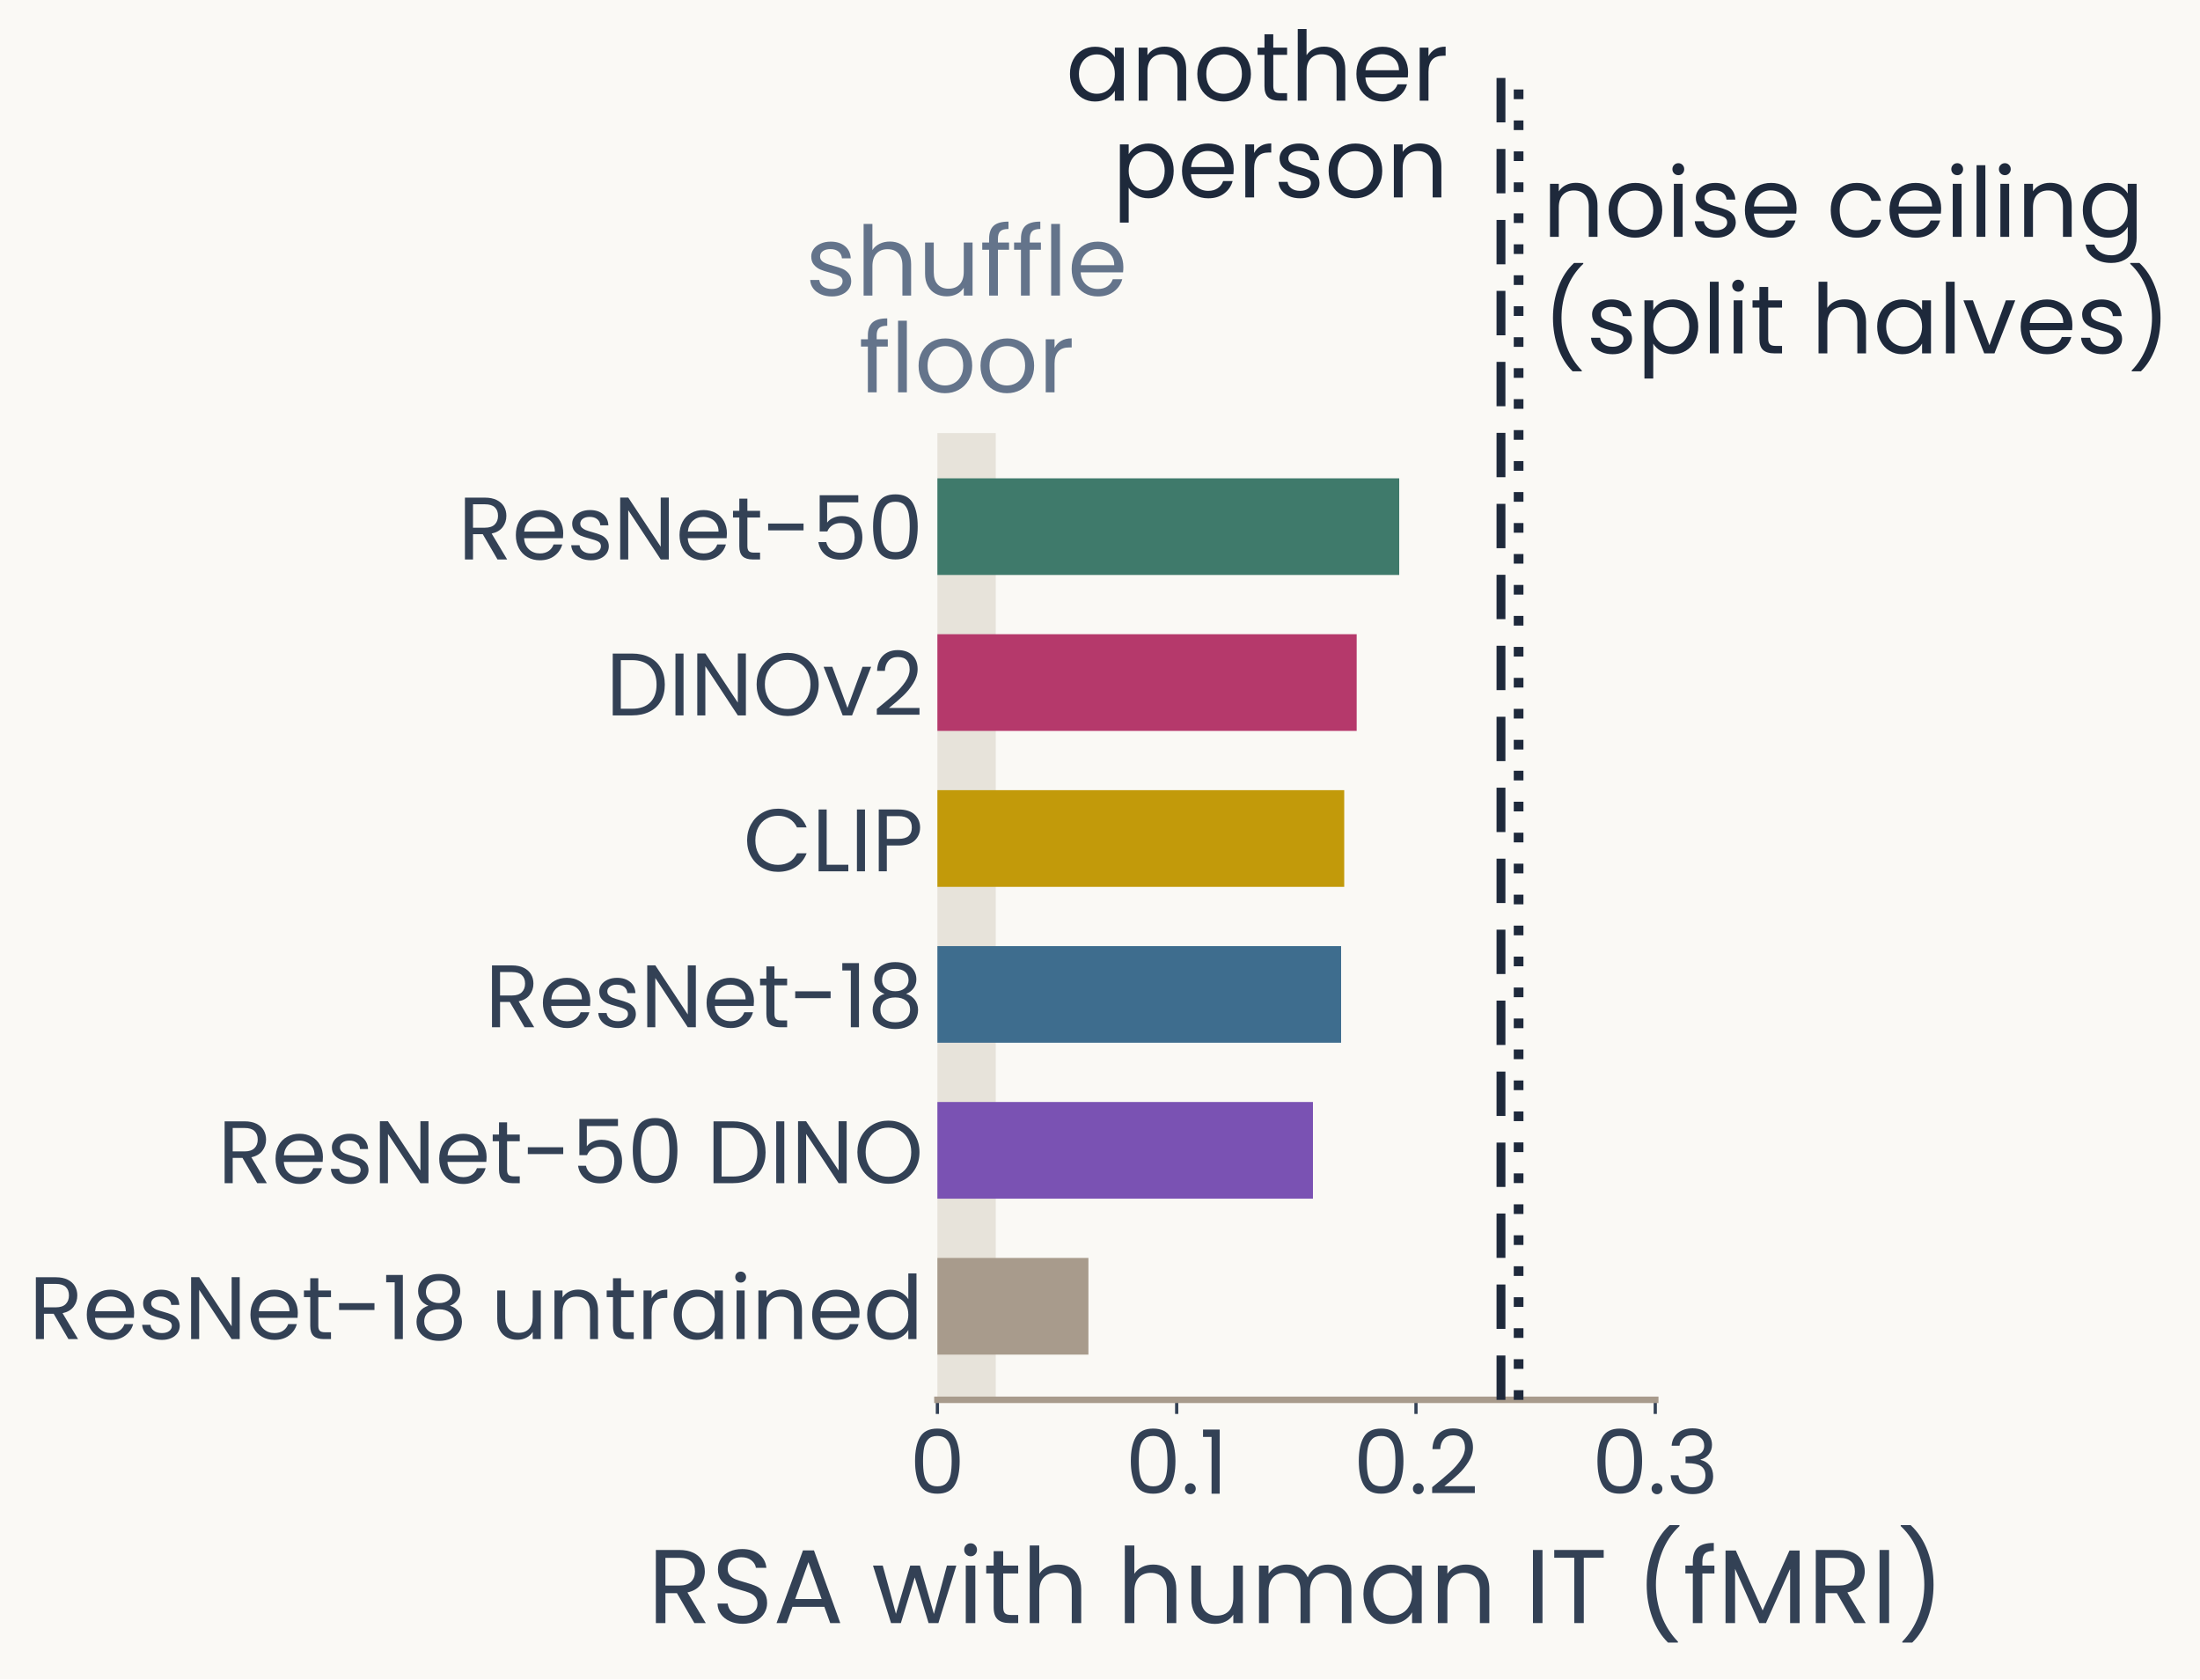
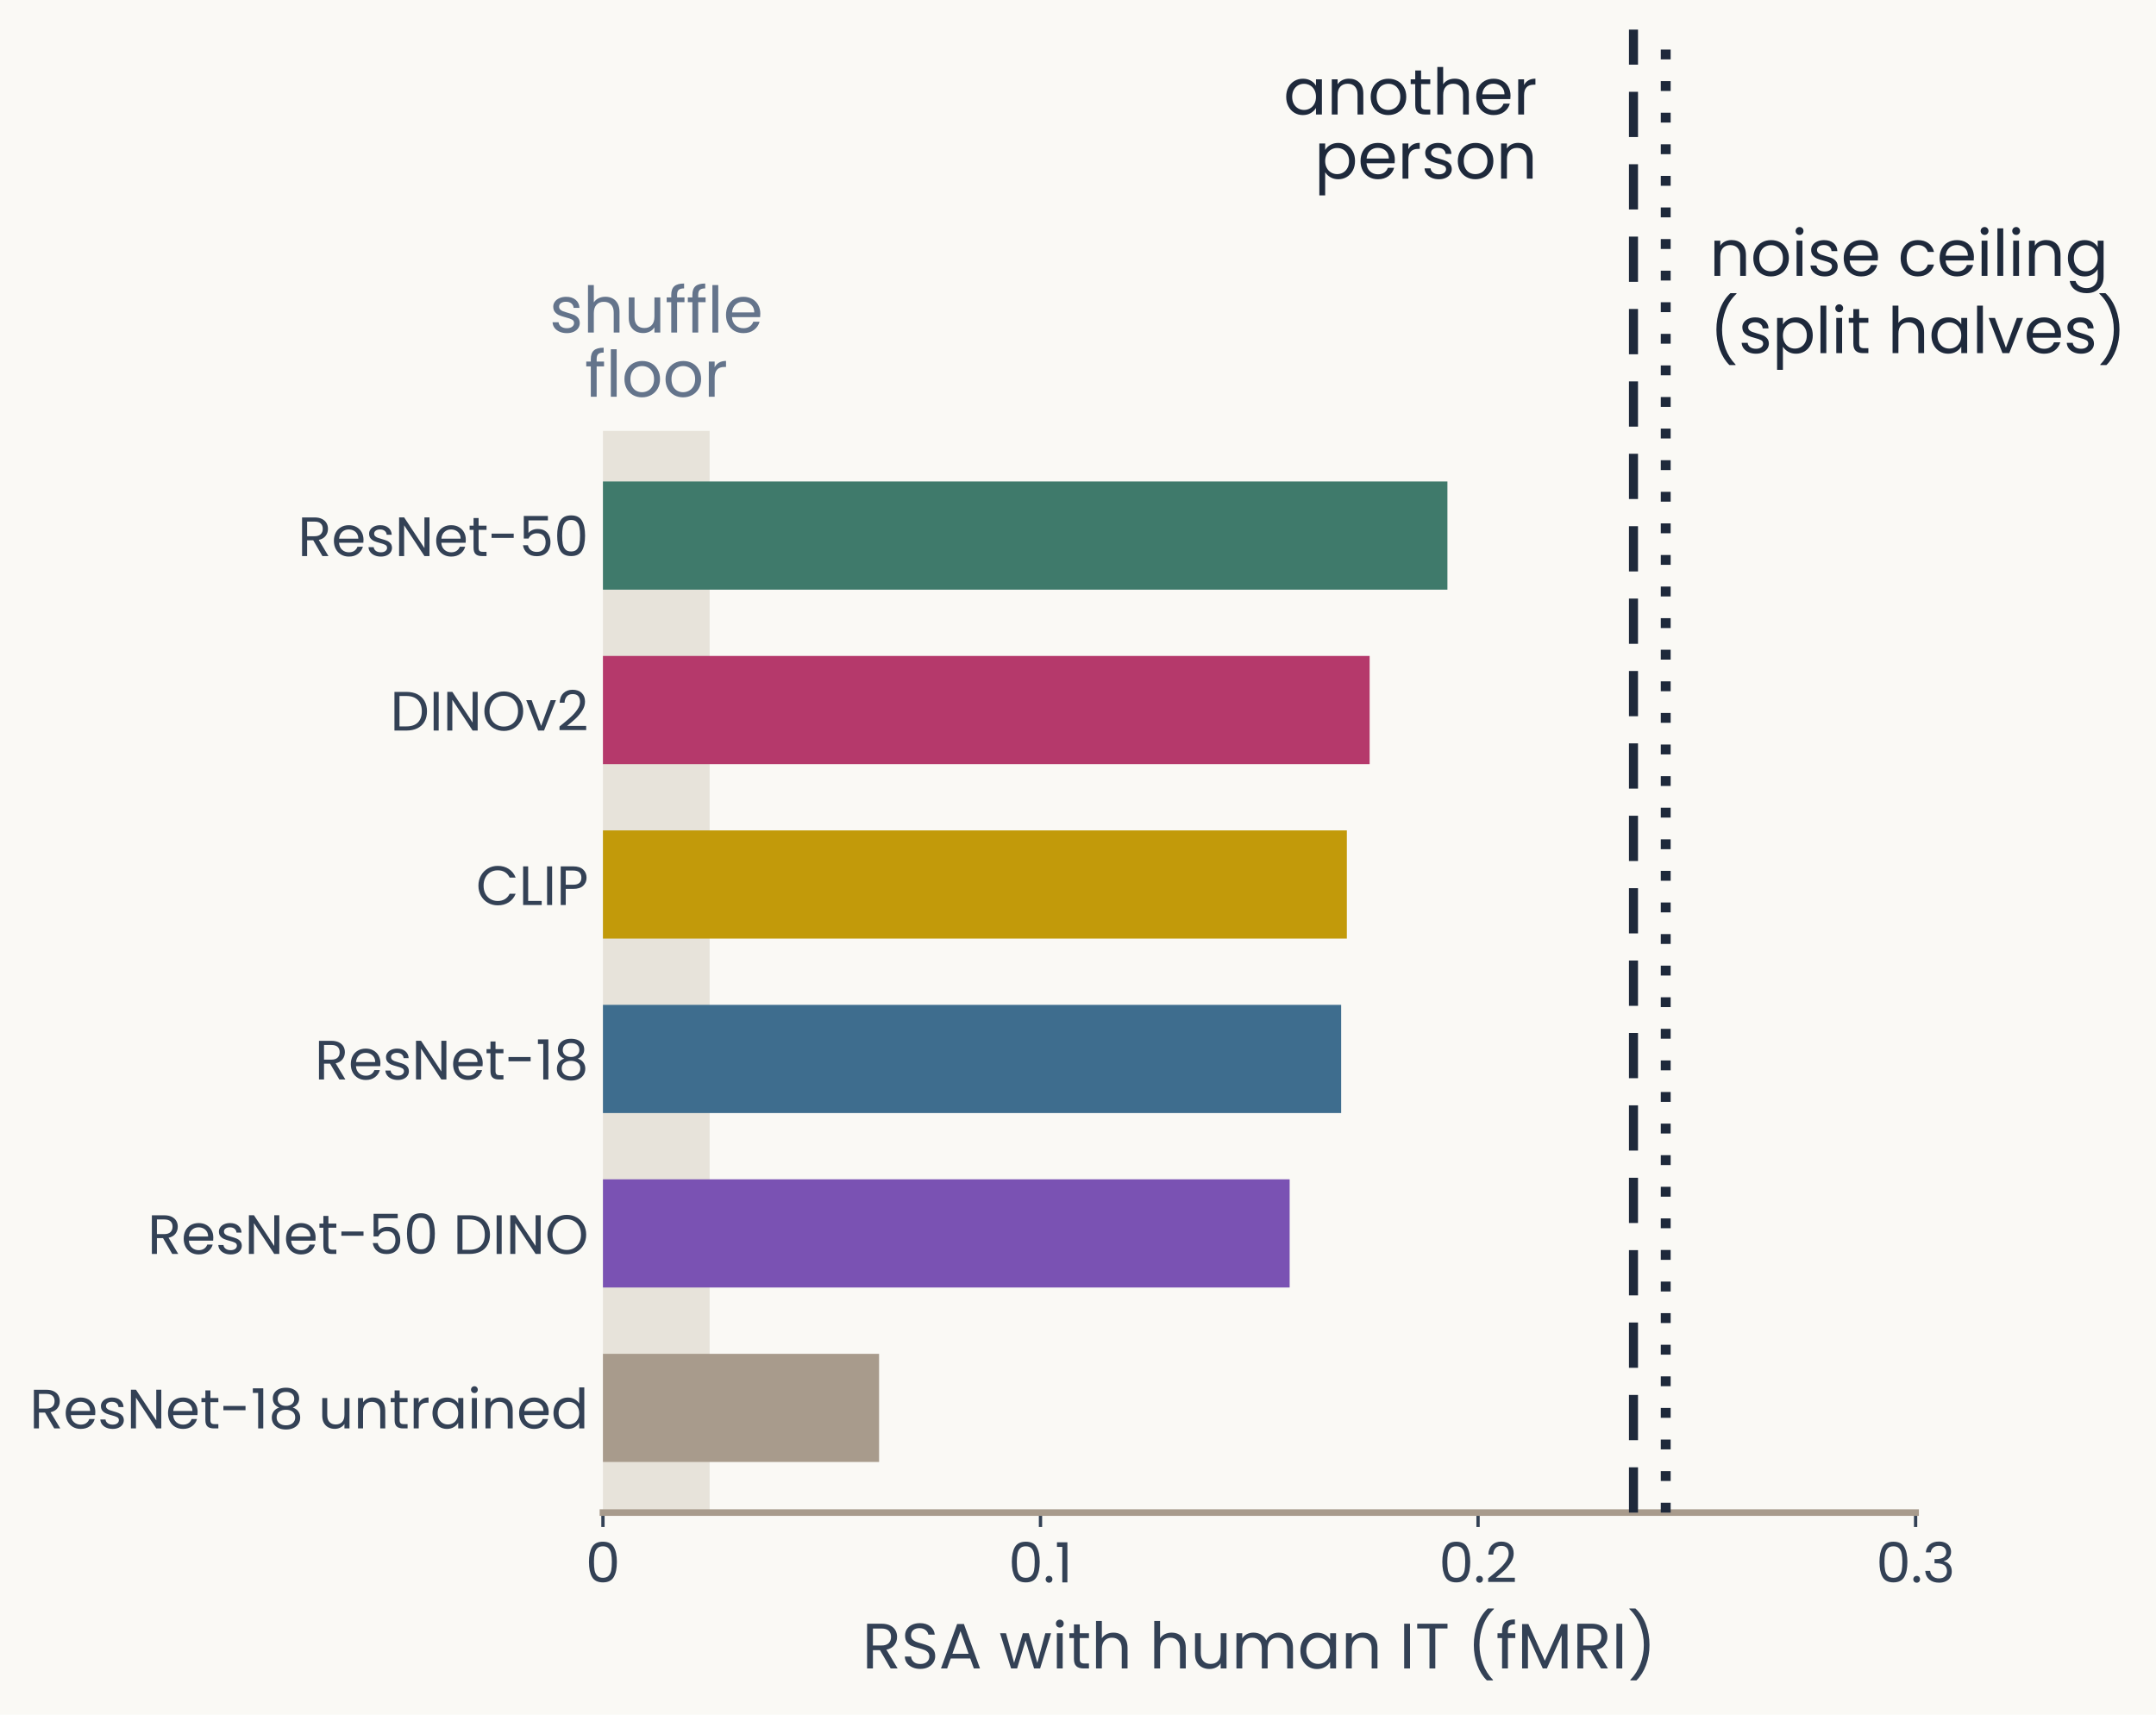
- <svg xmlns="http://www.w3.org/2000/svg" xmlns:xlink="http://www.w3.org/1999/xlink" width="545.604pt" height="416.463pt" viewBox="0 0 545.604 416.463" version="1.1">
+ <svg xmlns="http://www.w3.org/2000/svg" xmlns:xlink="http://www.w3.org/1999/xlink" width="524.046pt" height="416.874pt" viewBox="0 0 524.046 416.874" version="1.1">
  <defs>
    <style type="text/css">*{stroke-linejoin: round; stroke-linecap: butt}</style>
  </defs>
  <g id="figure_1">
    <g id="patch_1">
-       <path d="M 0 416.463  L 545.604 416.463  L 545.604 0  L 0 0  z " style="fill: #faf9f5" />
+       <path d="M 0 416.874  L 524.046 416.874  L 524.046 0  L 0 0  z " style="fill: #faf9f5" />
    </g>
    <g id="axes_1">
      <g id="patch_2">
-         <path d="M 232.477 347.143  L 410.508 347.143  L 410.508 18.465  L 232.477 18.465  z " style="fill: #faf9f5" />
+         <path d="M 146.555 367.72  L 465.615 367.72  L 465.615 7.2  L 146.555 7.2  z " style="fill: #faf9f5" />
      </g>
      <g id="FillBetweenPolyCollection_1">
        <defs>
-           <path id="md3b7d6d284" d="M 246.948 -69.32  L 232.477 -69.32  L 232.477 -309.061  L 246.948 -309.061  L 246.948 -309.061  L 246.948 -69.32  z " />
+           <path id="m97d82a5ef8" d="M 172.488 -49.154  L 146.555 -49.154  L 146.555 -312.121  L 172.488 -312.121  L 172.488 -312.121  L 172.488 -49.154  z " />
        </defs>
-         <g clip-path="url(#pe4721fdc31)">
-           <use xlink:href="#md3b7d6d284" x="0" y="416.463" style="fill: #e7e3da" />
+         <g clip-path="url(#p9b43dbcdb2)">
+           <use xlink:href="#m97d82a5ef8" x="0" y="416.874" style="fill: #e7e3da" />
        </g>
      </g>
      <g id="matplotlib.axis_1">
        <g id="xtick_1">
          <g id="line2d_1">
            <defs>
-               <path id="md35eaea207" d="M 0 0  L 0 3.5  " style="stroke: #334155; stroke-width: 0.8" />
+               <path id="m6c1ce6e4ee" d="M 0 0  L 0 3.5  " style="stroke: #334155; stroke-width: 0.8" />
            </defs>
            <g>
-               <use xlink:href="#md35eaea207" x="232.477" y="347.143" style="fill: #334155; stroke: #334155; stroke-width: 0.8" />
+               <use xlink:href="#m6c1ce6e4ee" x="146.555" y="367.72" style="fill: #334155; stroke: #334155; stroke-width: 0.8" />
            </g>
          </g>
          <g id="text_1">
-             <g style="fill: #334155" transform="translate(225.5695 370.4232) scale(0.22 -0.22)">
+             <g style="fill: #334155" transform="translate(142.3236 384.6927) scale(0.134766 -0.134766)">
              <defs>
                <path id="Poppins-Regular-30" d="M 397 2362  Q 397 3462 755 4080  Q 1114 4698 2010 4698  Q 2899 4698 3257 4080  Q 3616 3462 3616 2362  Q 3616 1242 3257 621  Q 2899 0 2010 0  Q 1114 0 755 621  Q 397 1242 397 2362  z M 3040 2362  Q 3040 2918 2966 3305  Q 2893 3693 2665 3929  Q 2438 4166 2010 4166  Q 1574 4166 1347 3929  Q 1120 3693 1046 3305  Q 973 2918 973 2362  Q 973 1786 1046 1395  Q 1120 1005 1347 768  Q 1574 531 2010 531  Q 2438 531 2665 768  Q 2893 1005 2966 1395  Q 3040 1786 3040 2362  z " transform="scale(0.015625)" />
              </defs>
              <use xlink:href="#Poppins-Regular-30" />
            </g>
          </g>
        </g>
        <g id="xtick_2">
          <g id="line2d_2">
            <g>
-               <use xlink:href="#md35eaea207" x="291.821" y="347.143" style="fill: #334155; stroke: #334155; stroke-width: 0.8" />
+               <use xlink:href="#m6c1ce6e4ee" x="252.908" y="367.72" style="fill: #334155; stroke: #334155; stroke-width: 0.8" />
            </g>
          </g>
          <g id="text_2">
-             <g style="fill: #334155" transform="translate(279.083 370.4232) scale(0.22 -0.22)">
+             <g style="fill: #334155" transform="translate(245.1057 384.6927) scale(0.134766 -0.134766)">
              <defs>
                <path id="Poppins-Regular-2e" d="M 678 -38  Q 512 -38 397 77  Q 282 192 282 358  Q 282 525 397 640  Q 512 755 678 755  Q 838 755 950 640  Q 1062 525 1062 358  Q 1062 192 950 77  Q 838 -38 678 -38  z " transform="scale(0.015625)" />
                <path id="Poppins-Regular-31" d="M 243 4096  L 243 4627  L 1446 4627  L 1446 0  L 858 0  L 858 4096  L 243 4096  z " transform="scale(0.015625)" />
              </defs>
              <use xlink:href="#Poppins-Regular-30" />
              <use xlink:href="#Poppins-Regular-2e" transform="translate(62.79999 0)" />
              <use xlink:href="#Poppins-Regular-31" transform="translate(83.79997 0)" />
            </g>
          </g>
        </g>
        <g id="xtick_3">
          <g id="line2d_3">
            <g>
-               <use xlink:href="#md35eaea207" x="351.164" y="347.143" style="fill: #334155; stroke: #334155; stroke-width: 0.8" />
+               <use xlink:href="#m6c1ce6e4ee" x="359.262" y="367.72" style="fill: #334155; stroke: #334155; stroke-width: 0.8" />
            </g>
          </g>
          <g id="text_3">
-             <g style="fill: #334155" transform="translate(335.6215 370.4232) scale(0.22 -0.22)">
+             <g style="fill: #334155" transform="translate(349.7409 384.6927) scale(0.134766 -0.134766)">
              <defs>
                <path id="Poppins-Regular-32" d="M 326 467  Q 1139 1120 1600 1539  Q 2061 1958 2377 2416  Q 2694 2874 2694 3315  Q 2694 3731 2492 3971  Q 2291 4211 1843 4211  Q 1408 4211 1168 3939  Q 928 3667 909 3213  L 346 3213  Q 371 3930 780 4320  Q 1190 4710 1837 4710  Q 2496 4710 2883 4345  Q 3270 3981 3270 3341  Q 3270 2810 2953 2307  Q 2637 1805 2233 1424  Q 1830 1043 1203 538  L 3405 538  L 3405 51  L 326 51  L 326 467  z " transform="scale(0.015625)" />
              </defs>
              <use xlink:href="#Poppins-Regular-30" />
              <use xlink:href="#Poppins-Regular-2e" transform="translate(62.79999 0)" />
              <use xlink:href="#Poppins-Regular-32" transform="translate(83.79997 0)" />
            </g>
          </g>
        </g>
        <g id="xtick_4">
          <g id="line2d_4">
            <g>
-               <use xlink:href="#md35eaea207" x="410.508" y="347.143" style="fill: #334155; stroke: #334155; stroke-width: 0.8" />
+               <use xlink:href="#m6c1ce6e4ee" x="465.615" y="367.72" style="fill: #334155; stroke: #334155; stroke-width: 0.8" />
            </g>
          </g>
          <g id="text_4">
-             <g style="fill: #334155" transform="translate(394.8103 370.4232) scale(0.22 -0.22)">
+             <g style="fill: #334155" transform="translate(455.9997 384.6927) scale(0.134766 -0.134766)">
              <defs>
                <path id="Poppins-Regular-33" d="M 384 3462  Q 429 4051 838 4384  Q 1248 4717 1901 4717  Q 2336 4717 2653 4560  Q 2970 4403 3133 4134  Q 3296 3866 3296 3526  Q 3296 3130 3069 2842  Q 2842 2554 2477 2470  L 2477 2438  Q 2893 2336 3136 2035  Q 3379 1734 3379 1248  Q 3379 883 3212 592  Q 3046 301 2713 134  Q 2381 -32 1914 -32  Q 1235 -32 800 323  Q 365 678 314 1331  L 877 1331  Q 922 947 1190 704  Q 1459 461 1907 461  Q 2355 461 2588 694  Q 2822 928 2822 1299  Q 2822 1779 2502 1990  Q 2182 2202 1536 2202  L 1389 2202  L 1389 2688  L 1542 2688  Q 2131 2694 2432 2883  Q 2733 3072 2733 3469  Q 2733 3808 2512 4013  Q 2291 4218 1882 4218  Q 1485 4218 1241 4013  Q 998 3808 954 3462  L 384 3462  z " transform="scale(0.015625)" />
              </defs>
              <use xlink:href="#Poppins-Regular-30" />
              <use xlink:href="#Poppins-Regular-2e" transform="translate(62.79999 0)" />
              <use xlink:href="#Poppins-Regular-33" transform="translate(83.79997 0)" />
            </g>
          </g>
        </g>
        <g id="text_5">
-           <g style="fill: #334155" transform="translate(160.656 402.5032) scale(0.26 -0.26)">
+           <g style="fill: #334155" transform="translate(209.5554 405.6165) scale(0.156045 -0.156045)">
            <defs>
              <path id="Poppins-Regular-52" d="M 2842 0  L 1779 1824  L 1075 1824  L 1075 0  L 493 0  L 493 4461  L 1933 4461  Q 2438 4461 2787 4288  Q 3136 4115 3309 3820  Q 3482 3526 3482 3149  Q 3482 2688 3216 2336  Q 2950 1984 2419 1869  L 3539 0  L 2842 0  z M 1075 2291  L 1933 2291  Q 2406 2291 2643 2524  Q 2880 2758 2880 3149  Q 2880 3546 2646 3763  Q 2413 3981 1933 3981  L 1075 3981  L 1075 2291  z " transform="scale(0.015625)" />
              <path id="Poppins-Regular-53" d="M 1907 -45  Q 1466 -45 1117 112  Q 768 269 569 547  Q 371 826 365 1190  L 986 1190  Q 1018 877 1245 662  Q 1472 448 1907 448  Q 2323 448 2563 656  Q 2803 864 2803 1190  Q 2803 1446 2662 1606  Q 2522 1766 2310 1849  Q 2099 1933 1741 2029  Q 1299 2144 1033 2259  Q 768 2374 579 2620  Q 390 2867 390 3283  Q 390 3648 576 3929  Q 762 4211 1098 4364  Q 1434 4518 1869 4518  Q 2496 4518 2896 4204  Q 3296 3891 3347 3373  L 2707 3373  Q 2675 3629 2438 3824  Q 2202 4019 1811 4019  Q 1446 4019 1216 3830  Q 986 3642 986 3302  Q 986 3059 1123 2905  Q 1261 2752 1462 2672  Q 1664 2592 2029 2490  Q 2470 2368 2739 2249  Q 3008 2131 3200 1884  Q 3392 1638 3392 1216  Q 3392 890 3219 602  Q 3046 314 2707 134  Q 2368 -45 1907 -45  z " transform="scale(0.015625)" />
              <path id="Poppins-Regular-41" d="M 3130 992  L 1184 992  L 826 0  L 211 0  L 1824 4435  L 2496 4435  L 4102 0  L 3488 0  L 3130 992  z M 2963 1466  L 2157 3718  L 1350 1466  L 2963 1466  z " transform="scale(0.015625)" />
              <path id="Poppins-Regular-20" transform="scale(0.015625)" />
              <path id="Poppins-Regular-77" d="M 5165 3507  L 4070 0  L 3469 0  L 2624 2784  L 1779 0  L 1178 0  L 77 3507  L 672 3507  L 1478 563  L 2349 3507  L 2944 3507  L 3795 557  L 4589 3507  L 5165 3507  z " transform="scale(0.015625)" />
              <path id="Poppins-Regular-69" d="M 794 4077  Q 627 4077 512 4192  Q 397 4307 397 4474  Q 397 4640 512 4755  Q 627 4870 794 4870  Q 954 4870 1066 4755  Q 1178 4640 1178 4474  Q 1178 4307 1066 4192  Q 954 4077 794 4077  z M 1075 3507  L 1075 0  L 493 0  L 493 3507  L 1075 3507  z " transform="scale(0.015625)" />
              <path id="Poppins-Regular-74" d="M 1203 3027  L 1203 960  Q 1203 704 1312 598  Q 1421 493 1690 493  L 2118 493  L 2118 0  L 1594 0  Q 1107 0 864 224  Q 621 448 621 960  L 621 3027  L 166 3027  L 166 3507  L 621 3507  L 621 4390  L 1203 4390  L 1203 3507  L 2118 3507  L 2118 3027  L 1203 3027  z " transform="scale(0.015625)" />
              <path id="Poppins-Regular-68" d="M 2234 3571  Q 2630 3571 2950 3401  Q 3270 3232 3452 2893  Q 3635 2554 3635 2067  L 3635 0  L 3059 0  L 3059 1984  Q 3059 2509 2796 2787  Q 2534 3066 2080 3066  Q 1619 3066 1347 2778  Q 1075 2490 1075 1939  L 1075 0  L 493 0  L 493 4736  L 1075 4736  L 1075 3008  Q 1248 3277 1552 3424  Q 1856 3571 2234 3571  z " transform="scale(0.015625)" />
              <path id="Poppins-Regular-75" d="M 3603 3507  L 3603 0  L 3021 0  L 3021 518  Q 2854 250 2556 99  Q 2259 -51 1901 -51  Q 1491 -51 1164 118  Q 838 288 649 627  Q 461 966 461 1453  L 461 3507  L 1037 3507  L 1037 1530  Q 1037 1011 1299 732  Q 1562 454 2016 454  Q 2483 454 2752 742  Q 3021 1030 3021 1581  L 3021 3507  L 3603 3507  z " transform="scale(0.015625)" />
              <path id="Poppins-Regular-6d" d="M 4710 3571  Q 5120 3571 5440 3401  Q 5760 3232 5945 2893  Q 6131 2554 6131 2067  L 6131 0  L 5555 0  L 5555 1984  Q 5555 2509 5296 2787  Q 5037 3066 4595 3066  Q 4141 3066 3872 2774  Q 3603 2483 3603 1933  L 3603 0  L 3027 0  L 3027 1984  Q 3027 2509 2768 2787  Q 2509 3066 2067 3066  Q 1613 3066 1344 2774  Q 1075 2483 1075 1933  L 1075 0  L 493 0  L 493 3507  L 1075 3507  L 1075 3002  Q 1248 3277 1539 3424  Q 1830 3571 2182 3571  Q 2624 3571 2963 3372  Q 3302 3174 3469 2790  Q 3616 3162 3955 3366  Q 4294 3571 4710 3571  z " transform="scale(0.015625)" />
              <path id="Poppins-Regular-61" d="M 275 1766  Q 275 2304 492 2710  Q 710 3117 1091 3341  Q 1472 3565 1939 3565  Q 2400 3565 2739 3366  Q 3078 3168 3245 2867  L 3245 3507  L 3834 3507  L 3834 0  L 3245 0  L 3245 653  Q 3072 346 2729 144  Q 2387 -58 1933 -58  Q 1466 -58 1088 172  Q 710 403 492 819  Q 275 1235 275 1766  z M 3245 1760  Q 3245 2157 3085 2451  Q 2925 2746 2653 2902  Q 2381 3059 2054 3059  Q 1728 3059 1459 2905  Q 1190 2752 1030 2457  Q 870 2163 870 1766  Q 870 1363 1030 1065  Q 1190 768 1459 611  Q 1728 454 2054 454  Q 2381 454 2653 611  Q 2925 768 3085 1065  Q 3245 1363 3245 1760  z " transform="scale(0.015625)" />
              <path id="Poppins-Regular-6e" d="M 2202 3571  Q 2842 3571 3238 3184  Q 3635 2797 3635 2067  L 3635 0  L 3059 0  L 3059 1984  Q 3059 2509 2796 2787  Q 2534 3066 2080 3066  Q 1619 3066 1347 2778  Q 1075 2490 1075 1939  L 1075 0  L 493 0  L 493 3507  L 1075 3507  L 1075 3008  Q 1248 3277 1545 3424  Q 1843 3571 2202 3571  z " transform="scale(0.015625)" />
              <path id="Poppins-Regular-49" d="M 1075 4461  L 1075 0  L 493 0  L 493 4461  L 1075 4461  z " transform="scale(0.015625)" />
              <path id="Poppins-Regular-54" d="M 3238 4461  L 3238 3987  L 2022 3987  L 2022 0  L 1440 0  L 1440 3987  L 218 3987  L 218 4461  L 3238 4461  z " transform="scale(0.015625)" />
              <path id="Poppins-Regular-28" d="M 1990 -1190  Q 1376 -589 1033 339  Q 691 1267 691 2342  Q 691 3443 1052 4400  Q 1414 5357 2086 5978  L 2694 5978  L 2694 5920  Q 1978 5248 1616 4304  Q 1254 3360 1254 2342  Q 1254 1350 1596 448  Q 1939 -454 2598 -1133  L 2598 -1190  L 1990 -1190  z " transform="scale(0.015625)" />
              <path id="Poppins-Regular-66" d="M 1920 3027  L 1184 3027  L 1184 0  L 602 0  L 602 3027  L 147 3027  L 147 3507  L 602 3507  L 602 3757  Q 602 4346 906 4618  Q 1210 4890 1882 4890  L 1882 4403  Q 1498 4403 1341 4252  Q 1184 4102 1184 3757  L 1184 3507  L 1920 3507  L 1920 3027  z " transform="scale(0.015625)" />
              <path id="Poppins-Regular-4d" d="M 5018 4429  L 5018 0  L 4435 0  L 4435 3302  L 2963 0  L 2554 0  L 1075 3309  L 1075 0  L 493 0  L 493 4429  L 1120 4429  L 2758 768  L 4397 4429  L 5018 4429  z " transform="scale(0.015625)" />
              <path id="Poppins-Regular-29" d="M 307 -1190  L 307 -1133  Q 966 -454 1308 448  Q 1651 1350 1651 2342  Q 1651 3360 1289 4304  Q 928 5248 211 5920  L 211 5978  L 819 5978  Q 1491 5357 1852 4400  Q 2214 3443 2214 2342  Q 2214 1267 1872 339  Q 1530 -589 915 -1190  L 307 -1190  z " transform="scale(0.015625)" />
            </defs>
            <use xlink:href="#Poppins-Regular-52" />
            <use xlink:href="#Poppins-Regular-53" transform="translate(60.79999 0)" />
            <use xlink:href="#Poppins-Regular-41" transform="translate(119.5 0)" />
            <use xlink:href="#Poppins-Regular-20" transform="translate(186.9 0)" />
            <use xlink:href="#Poppins-Regular-77" transform="translate(213.6 0)" />
            <use xlink:href="#Poppins-Regular-69" transform="translate(295.6 0)" />
            <use xlink:href="#Poppins-Regular-74" transform="translate(320.2 0)" />
            <use xlink:href="#Poppins-Regular-68" transform="translate(356.5999 0)" />
            <use xlink:href="#Poppins-Regular-20" transform="translate(420.5999 0)" />
            <use xlink:href="#Poppins-Regular-68" transform="translate(447.2999 0)" />
            <use xlink:href="#Poppins-Regular-75" transform="translate(511.2999 0)" />
            <use xlink:href="#Poppins-Regular-6d" transform="translate(575.2999 0)" />
            <use xlink:href="#Poppins-Regular-61" transform="translate(678.2999 0)" />
            <use xlink:href="#Poppins-Regular-6e" transform="translate(745.8999 0)" />
            <use xlink:href="#Poppins-Regular-20" transform="translate(809.8999 0)" />
            <use xlink:href="#Poppins-Regular-49" transform="translate(836.5999 0)" />
            <use xlink:href="#Poppins-Regular-54" transform="translate(861.1998 0)" />
            <use xlink:href="#Poppins-Regular-20" transform="translate(915.2998 0)" />
            <use xlink:href="#Poppins-Regular-28" transform="translate(941.9998 0)" />
            <use xlink:href="#Poppins-Regular-66" transform="translate(987.3998 0)" />
            <use xlink:href="#Poppins-Regular-4d" transform="translate(1020.3 0)" />
            <use xlink:href="#Poppins-Regular-52" transform="translate(1106.4 0)" />
            <use xlink:href="#Poppins-Regular-49" transform="translate(1167.2 0)" />
            <use xlink:href="#Poppins-Regular-29" transform="translate(1191.8 0)" />
          </g>
        </g>
      </g>
      <g id="matplotlib.axis_2">
        <g id="ytick_1">
          <g id="line2d_5" />
          <g id="text_6">
-             <g style="fill: #334155" transform="translate(7.2 332.0824) scale(0.22 -0.22)">
+             <g style="fill: #334155" transform="translate(7.2 347.2579) scale(0.134766 -0.134766)">
              <defs>
                <path id="Poppins-Regular-65" d="M 3693 1888  Q 3693 1722 3674 1536  L 870 1536  Q 902 1018 1225 726  Q 1549 435 2010 435  Q 2387 435 2640 611  Q 2893 787 2995 1082  L 3622 1082  Q 3482 576 3059 259  Q 2637 -58 2010 -58  Q 1510 -58 1116 166  Q 723 390 499 803  Q 275 1216 275 1760  Q 275 2304 492 2713  Q 710 3123 1104 3344  Q 1498 3565 2010 3565  Q 2509 3565 2893 3347  Q 3277 3130 3485 2749  Q 3693 2368 3693 1888  z M 3091 2010  Q 3091 2342 2944 2582  Q 2797 2822 2544 2947  Q 2291 3072 1984 3072  Q 1542 3072 1232 2790  Q 922 2509 877 2010  L 3091 2010  z " transform="scale(0.015625)" />
                <path id="Poppins-Regular-73" d="M 1734 -58  Q 1331 -58 1011 80  Q 691 218 505 464  Q 320 710 301 1030  L 902 1030  Q 928 768 1149 601  Q 1370 435 1728 435  Q 2061 435 2253 582  Q 2445 730 2445 954  Q 2445 1184 2240 1296  Q 2035 1408 1606 1517  Q 1216 1619 969 1724  Q 723 1830 547 2038  Q 371 2246 371 2586  Q 371 2854 531 3078  Q 691 3302 985 3433  Q 1280 3565 1658 3565  Q 2240 3565 2598 3270  Q 2957 2976 2982 2464  L 2400 2464  Q 2381 2739 2179 2905  Q 1978 3072 1638 3072  Q 1325 3072 1139 2937  Q 954 2803 954 2586  Q 954 2413 1066 2301  Q 1178 2189 1347 2121  Q 1517 2054 1818 1971  Q 2195 1869 2432 1769  Q 2669 1670 2838 1472  Q 3008 1274 3014 954  Q 3014 666 2854 435  Q 2694 205 2403 73  Q 2112 -58 1734 -58  z " transform="scale(0.015625)" />
                <path id="Poppins-Regular-4e" d="M 4000 0  L 3418 0  L 1075 3552  L 1075 0  L 493 0  L 493 4467  L 1075 4467  L 3418 922  L 3418 4467  L 4000 4467  L 4000 0  z " transform="scale(0.015625)" />
                <path id="Poppins-Regular-2d" d="M 2925 2592  L 2925 2099  L 371 2099  L 371 2592  L 2925 2592  z " transform="scale(0.015625)" />
                <path id="Poppins-Regular-38" d="M 1242 2406  Q 883 2547 691 2816  Q 499 3085 499 3469  Q 499 3814 672 4092  Q 845 4371 1187 4534  Q 1530 4698 2016 4698  Q 2502 4698 2844 4534  Q 3187 4371 3363 4092  Q 3539 3814 3539 3469  Q 3539 3098 3340 2819  Q 3142 2541 2797 2406  Q 3194 2285 3427 1981  Q 3661 1677 3661 1248  Q 3661 832 3456 521  Q 3251 211 2876 41  Q 2502 -128 2016 -128  Q 1530 -128 1162 41  Q 794 211 589 521  Q 384 832 384 1248  Q 384 1677 614 1984  Q 845 2291 1242 2406  z M 2976 3398  Q 2976 3789 2720 4000  Q 2464 4211 2016 4211  Q 1574 4211 1318 4000  Q 1062 3789 1062 3392  Q 1062 3034 1328 2816  Q 1594 2598 2016 2598  Q 2445 2598 2710 2819  Q 2976 3040 2976 3398  z M 2016 2150  Q 1542 2150 1241 1929  Q 941 1709 941 1267  Q 941 858 1232 608  Q 1523 358 2016 358  Q 2509 358 2797 608  Q 3085 858 3085 1267  Q 3085 1696 2790 1923  Q 2496 2150 2016 2150  z " transform="scale(0.015625)" />
                <path id="Poppins-Regular-72" d="M 1075 2938  Q 1229 3238 1513 3404  Q 1798 3571 2208 3571  L 2208 2970  L 2054 2970  Q 1075 2970 1075 1907  L 1075 0  L 493 0  L 493 3507  L 1075 3507  L 1075 2938  z " transform="scale(0.015625)" />
                <path id="Poppins-Regular-64" d="M 275 1766  Q 275 2304 492 2710  Q 710 3117 1091 3341  Q 1472 3565 1946 3565  Q 2355 3565 2707 3376  Q 3059 3187 3245 2880  L 3245 4736  L 3834 4736  L 3834 0  L 3245 0  L 3245 659  Q 3072 346 2733 144  Q 2394 -58 1939 -58  Q 1472 -58 1091 172  Q 710 403 492 819  Q 275 1235 275 1766  z M 3245 1760  Q 3245 2157 3085 2451  Q 2925 2746 2653 2902  Q 2381 3059 2054 3059  Q 1728 3059 1459 2905  Q 1190 2752 1030 2457  Q 870 2163 870 1766  Q 870 1363 1030 1065  Q 1190 768 1459 611  Q 1728 454 2054 454  Q 2381 454 2653 611  Q 2925 768 3085 1065  Q 3245 1363 3245 1760  z " transform="scale(0.015625)" />
              </defs>
              <use xlink:href="#Poppins-Regular-52" />
              <use xlink:href="#Poppins-Regular-65" transform="translate(60.79999 0)" />
              <use xlink:href="#Poppins-Regular-73" transform="translate(122.8 0)" />
              <use xlink:href="#Poppins-Regular-4e" transform="translate(175 0)" />
              <use xlink:href="#Poppins-Regular-65" transform="translate(245.3 0)" />
              <use xlink:href="#Poppins-Regular-74" transform="translate(307.2999 0)" />
              <use xlink:href="#Poppins-Regular-2d" transform="translate(343.6999 0)" />
              <use xlink:href="#Poppins-Regular-31" transform="translate(398.7999 0)" />
              <use xlink:href="#Poppins-Regular-38" transform="translate(430.7999 0)" />
              <use xlink:href="#Poppins-Regular-20" transform="translate(493.8999 0)" />
              <use xlink:href="#Poppins-Regular-75" transform="translate(520.5999 0)" />
              <use xlink:href="#Poppins-Regular-6e" transform="translate(584.5999 0)" />
              <use xlink:href="#Poppins-Regular-74" transform="translate(648.5999 0)" />
              <use xlink:href="#Poppins-Regular-72" transform="translate(684.9999 0)" />
              <use xlink:href="#Poppins-Regular-61" transform="translate(722.2998 0)" />
              <use xlink:href="#Poppins-Regular-69" transform="translate(789.8998 0)" />
              <use xlink:href="#Poppins-Regular-6e" transform="translate(814.4998 0)" />
              <use xlink:href="#Poppins-Regular-65" transform="translate(878.4998 0)" />
              <use xlink:href="#Poppins-Regular-64" transform="translate(940.4998 0)" />
            </g>
          </g>
        </g>
        <g id="ytick_2">
          <g id="line2d_6" />
          <g id="text_7">
-             <g style="fill: #334155" transform="translate(54.01531 293.4145) scale(0.22 -0.22)">
+             <g style="fill: #334155" transform="translate(35.87786 304.8438) scale(0.134766 -0.134766)">
              <defs>
                <path id="Poppins-Regular-35" d="M 3347 4122  L 1101 4122  L 1101 2662  Q 1248 2867 1536 2998  Q 1824 3130 2157 3130  Q 2688 3130 3021 2909  Q 3354 2688 3498 2339  Q 3642 1990 3642 1600  Q 3642 1139 3469 774  Q 3296 410 2941 198  Q 2586 -13 2061 -13  Q 1389 -13 973 332  Q 557 678 467 1254  L 1037 1254  Q 1120 890 1389 685  Q 1658 480 2067 480  Q 2573 480 2829 784  Q 3085 1088 3085 1587  Q 3085 2086 2829 2358  Q 2573 2630 2074 2630  Q 1734 2630 1481 2467  Q 1229 2304 1114 2022  L 563 2022  L 563 4634  L 3347 4634  L 3347 4122  z " transform="scale(0.015625)" />
                <path id="Poppins-Regular-44" d="M 1882 4461  Q 2611 4461 3145 4189  Q 3680 3917 3965 3411  Q 4250 2906 4250 2221  Q 4250 1536 3965 1033  Q 3680 531 3145 265  Q 2611 0 1882 0  L 493 0  L 493 4461  L 1882 4461  z M 1882 480  Q 2746 480 3200 937  Q 3654 1395 3654 2221  Q 3654 3053 3196 3520  Q 2739 3987 1882 3987  L 1075 3987  L 1075 480  L 1882 480  z " transform="scale(0.015625)" />
                <path id="Poppins-Regular-4f" d="M 2515 -45  Q 1894 -45 1382 246  Q 870 538 572 1059  Q 275 1581 275 2234  Q 275 2886 572 3408  Q 870 3930 1382 4221  Q 1894 4512 2515 4512  Q 3142 4512 3654 4221  Q 4166 3930 4460 3411  Q 4755 2893 4755 2234  Q 4755 1574 4460 1056  Q 4166 538 3654 246  Q 3142 -45 2515 -45  z M 2515 461  Q 2982 461 3356 678  Q 3731 896 3945 1299  Q 4160 1702 4160 2234  Q 4160 2771 3945 3171  Q 3731 3571 3360 3788  Q 2989 4006 2515 4006  Q 2042 4006 1670 3788  Q 1299 3571 1084 3171  Q 870 2771 870 2234  Q 870 1702 1084 1299  Q 1299 896 1673 678  Q 2048 461 2515 461  z " transform="scale(0.015625)" />
              </defs>
              <use xlink:href="#Poppins-Regular-52" />
              <use xlink:href="#Poppins-Regular-65" transform="translate(60.79999 0)" />
              <use xlink:href="#Poppins-Regular-73" transform="translate(122.8 0)" />
              <use xlink:href="#Poppins-Regular-4e" transform="translate(175 0)" />
              <use xlink:href="#Poppins-Regular-65" transform="translate(245.3 0)" />
              <use xlink:href="#Poppins-Regular-74" transform="translate(307.2999 0)" />
              <use xlink:href="#Poppins-Regular-2d" transform="translate(343.6999 0)" />
              <use xlink:href="#Poppins-Regular-35" transform="translate(398.7999 0)" />
              <use xlink:href="#Poppins-Regular-30" transform="translate(461.5999 0)" />
              <use xlink:href="#Poppins-Regular-20" transform="translate(524.3999 0)" />
              <use xlink:href="#Poppins-Regular-44" transform="translate(551.0999 0)" />
              <use xlink:href="#Poppins-Regular-49" transform="translate(621.7999 0)" />
              <use xlink:href="#Poppins-Regular-4e" transform="translate(646.3999 0)" />
              <use xlink:href="#Poppins-Regular-4f" transform="translate(716.6999 0)" />
            </g>
          </g>
        </g>
        <g id="ytick_3">
          <g id="line2d_7" />
          <g id="text_8">
-             <g style="fill: #334155" transform="translate(120.3213 254.7465) scale(0.22 -0.22)">
+             <g style="fill: #334155" transform="translate(76.49518 262.4296) scale(0.134766 -0.134766)">
              <use xlink:href="#Poppins-Regular-52" />
              <use xlink:href="#Poppins-Regular-65" transform="translate(60.79999 0)" />
              <use xlink:href="#Poppins-Regular-73" transform="translate(122.8 0)" />
              <use xlink:href="#Poppins-Regular-4e" transform="translate(175 0)" />
              <use xlink:href="#Poppins-Regular-65" transform="translate(245.3 0)" />
              <use xlink:href="#Poppins-Regular-74" transform="translate(307.2999 0)" />
              <use xlink:href="#Poppins-Regular-2d" transform="translate(343.6999 0)" />
              <use xlink:href="#Poppins-Regular-31" transform="translate(398.7999 0)" />
              <use xlink:href="#Poppins-Regular-38" transform="translate(430.7999 0)" />
            </g>
          </g>
        </g>
        <g id="ytick_4">
          <g id="line2d_8" />
          <g id="text_9">
-             <g style="fill: #334155" transform="translate(184.3378 216.0785) scale(0.22 -0.22)">
+             <g style="fill: #334155" transform="translate(115.7101 220.0155) scale(0.134766 -0.134766)">
              <defs>
                <path id="Poppins-Regular-43" d="M 275 2234  Q 275 2886 569 3408  Q 864 3930 1373 4224  Q 1882 4518 2502 4518  Q 3232 4518 3776 4166  Q 4320 3814 4570 3168  L 3872 3168  Q 3686 3571 3337 3788  Q 2989 4006 2502 4006  Q 2035 4006 1664 3788  Q 1293 3571 1081 3171  Q 870 2771 870 2234  Q 870 1702 1081 1302  Q 1293 902 1664 684  Q 2035 467 2502 467  Q 2989 467 3337 681  Q 3686 896 3872 1299  L 4570 1299  Q 4320 659 3776 310  Q 3232 -38 2502 -38  Q 1882 -38 1373 253  Q 864 544 569 1062  Q 275 1581 275 2234  z " transform="scale(0.015625)" />
                <path id="Poppins-Regular-4c" d="M 1075 474  L 2637 474  L 2637 0  L 493 0  L 493 4461  L 1075 4461  L 1075 474  z " transform="scale(0.015625)" />
                <path id="Poppins-Regular-50" d="M 3475 3155  Q 3475 2598 3094 2230  Q 2714 1862 1933 1862  L 1075 1862  L 1075 0  L 493 0  L 493 4461  L 1933 4461  Q 2688 4461 3081 4096  Q 3475 3731 3475 3155  z M 1933 2342  Q 2419 2342 2649 2553  Q 2880 2765 2880 3155  Q 2880 3981 1933 3981  L 1075 3981  L 1075 2342  L 1933 2342  z " transform="scale(0.015625)" />
              </defs>
              <use xlink:href="#Poppins-Regular-43" />
              <use xlink:href="#Poppins-Regular-4c" transform="translate(77.19998 0)" />
              <use xlink:href="#Poppins-Regular-49" transform="translate(120.4 0)" />
              <use xlink:href="#Poppins-Regular-50" transform="translate(145 0)" />
            </g>
          </g>
        </g>
        <g id="ytick_5">
          <g id="line2d_9" />
          <g id="text_10">
-             <g style="fill: #334155" transform="translate(150.2653 177.4105) scale(0.22 -0.22)">
+             <g style="fill: #334155" transform="translate(94.83814 177.6014) scale(0.134766 -0.134766)">
              <defs>
                <path id="Poppins-Regular-76" d="M 1798 538  L 2886 3507  L 3507 3507  L 2131 0  L 1453 0  L 77 3507  L 704 3507  L 1798 538  z " transform="scale(0.015625)" />
              </defs>
              <use xlink:href="#Poppins-Regular-44" />
              <use xlink:href="#Poppins-Regular-49" transform="translate(70.69998 0)" />
              <use xlink:href="#Poppins-Regular-4e" transform="translate(95.29997 0)" />
              <use xlink:href="#Poppins-Regular-4f" transform="translate(165.6 0)" />
              <use xlink:href="#Poppins-Regular-76" transform="translate(244.2 0)" />
              <use xlink:href="#Poppins-Regular-32" transform="translate(300.2999 0)" />
            </g>
          </g>
        </g>
        <g id="ytick_6">
          <g id="line2d_10" />
          <g id="text_11">
-             <g style="fill: #334155" transform="translate(113.6112 138.7426) scale(0.22 -0.22)">
+             <g style="fill: #334155" transform="translate(72.38481 135.1873) scale(0.134766 -0.134766)">
              <use xlink:href="#Poppins-Regular-52" />
              <use xlink:href="#Poppins-Regular-65" transform="translate(60.79999 0)" />
              <use xlink:href="#Poppins-Regular-73" transform="translate(122.8 0)" />
              <use xlink:href="#Poppins-Regular-4e" transform="translate(175 0)" />
              <use xlink:href="#Poppins-Regular-65" transform="translate(245.3 0)" />
              <use xlink:href="#Poppins-Regular-74" transform="translate(307.2999 0)" />
              <use xlink:href="#Poppins-Regular-2d" transform="translate(343.6999 0)" />
              <use xlink:href="#Poppins-Regular-35" transform="translate(398.7999 0)" />
              <use xlink:href="#Poppins-Regular-30" transform="translate(461.5999 0)" />
            </g>
          </g>
        </g>
      </g>
      <g id="patch_3">
-         <path d="M 232.477 335.929  L 269.928 335.929  L 269.928 311.955  L 232.477 311.955  z " clip-path="url(#pe4721fdc31)" style="fill: #a89b8c" />
+         <path d="M 146.555 355.42  L 213.672 355.42  L 213.672 329.123  L 146.555 329.123  z " clip-path="url(#p9b43dbcdb2)" style="fill: #a89b8c" />
      </g>
      <g id="patch_4">
-         <path d="M 232.477 297.262  L 325.612 297.262  L 325.612 273.287  L 232.477 273.287  z " clip-path="url(#pe4721fdc31)" style="fill: #7a52b3" />
+         <path d="M 146.555 313.006  L 313.469 313.006  L 313.469 286.709  L 146.555 286.709  z " clip-path="url(#p9b43dbcdb2)" style="fill: #7a52b3" />
      </g>
      <g id="patch_5">
-         <path d="M 232.477 258.594  L 332.597 258.594  L 332.597 234.619  L 232.477 234.619  z " clip-path="url(#pe4721fdc31)" style="fill: #3e6d8e" />
+         <path d="M 146.555 270.592  L 325.987 270.592  L 325.987 244.295  L 146.555 244.295  z " clip-path="url(#p9b43dbcdb2)" style="fill: #3e6d8e" />
      </g>
      <g id="patch_6">
-         <path d="M 232.477 219.926  L 333.371 219.926  L 333.371 195.951  L 232.477 195.951  z " clip-path="url(#pe4721fdc31)" style="fill: #c29a0a" />
+         <path d="M 146.555 228.178  L 327.374 228.178  L 327.374 201.881  L 146.555 201.881  z " clip-path="url(#p9b43dbcdb2)" style="fill: #c29a0a" />
      </g>
      <g id="patch_7">
-         <path d="M 232.477 181.258  L 336.459 181.258  L 336.459 157.283  L 232.477 157.283  z " clip-path="url(#pe4721fdc31)" style="fill: #b5396b" />
+         <path d="M 146.555 185.763  L 332.909 185.763  L 332.909 159.467  L 146.555 159.467  z " clip-path="url(#p9b43dbcdb2)" style="fill: #b5396b" />
      </g>
      <g id="patch_8">
-         <path d="M 232.477 142.59  L 347.009 142.59  L 347.009 118.615  L 232.477 118.615  z " clip-path="url(#pe4721fdc31)" style="fill: #3f7a6b" />
+         <path d="M 146.555 143.349  L 351.816 143.349  L 351.816 117.053  L 146.555 117.053  z " clip-path="url(#p9b43dbcdb2)" style="fill: #3f7a6b" />
      </g>
      <g id="patch_9">
-         <path d="M 232.477 347.143  L 410.508 347.143  " style="fill: none; stroke: #a89b8c; stroke-width: 1.6; stroke-linejoin: miter; stroke-linecap: square" />
+         <path d="M 146.555 367.72  L 465.615 367.72  " style="fill: none; stroke: #a89b8c; stroke-width: 1.6; stroke-linejoin: miter; stroke-linecap: square" />
      </g>
      <g id="line2d_11">
-         <path d="M 372.244 347.143  L 372.244 18.465  " clip-path="url(#pe4721fdc31)" style="fill: none; stroke-dasharray: 11,6.6; stroke-dashoffset: 0; stroke: #1e293b; stroke-width: 2.2" />
+         <path d="M 397.041 367.72  L 397.041 7.2  " clip-path="url(#p9b43dbcdb2)" style="fill: none; stroke-dasharray: 11,6.6; stroke-dashoffset: 0; stroke: #1e293b; stroke-width: 2.2" />
      </g>
      <g id="line2d_12">
-         <path d="M 376.616 347.143  L 376.616 18.465  " clip-path="url(#pe4721fdc31)" style="fill: none; stroke-dasharray: 2.4,5.28; stroke-dashoffset: 0; stroke: #1e293b; stroke-width: 2.4" />
+         <path d="M 404.876 367.72  L 404.876 7.2  " clip-path="url(#p9b43dbcdb2)" style="fill: none; stroke-dasharray: 2.4,5.28; stroke-dashoffset: 0; stroke: #1e293b; stroke-width: 2.4" />
      </g>
      <g id="text_12">
-         <g style="fill: #64748b" transform="translate(199.7993 73.29497) scale(0.24 -0.24)">
+         <g style="fill: #64748b" transform="translate(133.5707 80.84936) scale(0.156045 -0.156045)">
          <defs>
            <path id="Poppins-Regular-6c" d="M 1075 4736  L 1075 0  L 493 0  L 493 4736  L 1075 4736  z " transform="scale(0.015625)" />
          </defs>
          <use xlink:href="#Poppins-Regular-73" />
          <use xlink:href="#Poppins-Regular-68" transform="translate(52.2 0)" />
          <use xlink:href="#Poppins-Regular-75" transform="translate(116.2 0)" />
          <use xlink:href="#Poppins-Regular-66" transform="translate(180.2 0)" />
          <use xlink:href="#Poppins-Regular-66" transform="translate(213.1 0)" />
          <use xlink:href="#Poppins-Regular-6c" transform="translate(246 0)" />
          <use xlink:href="#Poppins-Regular-65" transform="translate(270.5999 0)" />
        </g>
-         <g style="fill: #64748b" transform="translate(212.9768 97.29497) scale(0.24 -0.24)">
+         <g style="fill: #64748b" transform="translate(142.1385 96.45388) scale(0.156045 -0.156045)">
          <defs>
            <path id="Poppins-Regular-6f" d="M 2022 -58  Q 1530 -58 1130 166  Q 730 390 502 803  Q 275 1216 275 1760  Q 275 2298 508 2710  Q 742 3123 1145 3344  Q 1549 3565 2048 3565  Q 2547 3565 2950 3344  Q 3354 3123 3587 2713  Q 3821 2304 3821 1760  Q 3821 1216 3581 803  Q 3341 390 2931 166  Q 2522 -58 2022 -58  z M 2022 454  Q 2336 454 2611 601  Q 2886 749 3056 1043  Q 3226 1338 3226 1760  Q 3226 2182 3059 2476  Q 2893 2771 2624 2915  Q 2355 3059 2042 3059  Q 1722 3059 1456 2915  Q 1190 2771 1030 2476  Q 870 2182 870 1760  Q 870 1331 1027 1036  Q 1184 742 1446 598  Q 1709 454 2022 454  z " transform="scale(0.015625)" />
          </defs>
          <use xlink:href="#Poppins-Regular-66" />
          <use xlink:href="#Poppins-Regular-6c" transform="translate(32.89999 0)" />
          <use xlink:href="#Poppins-Regular-6f" transform="translate(57.49999 0)" />
          <use xlink:href="#Poppins-Regular-6f" transform="translate(121.5 0)" />
          <use xlink:href="#Poppins-Regular-72" transform="translate(185.5 0)" />
        </g>
      </g>
      <g id="text_13">
-         <g style="fill: #1e293b" transform="translate(264.3173 24.96) scale(0.24 -0.24)">
+         <g style="fill: #1e293b" transform="translate(311.9589 27.83171) scale(0.156045 -0.156045)">
          <use xlink:href="#Poppins-Regular-61" />
          <use xlink:href="#Poppins-Regular-6e" transform="translate(67.59999 0)" />
          <use xlink:href="#Poppins-Regular-6f" transform="translate(131.6 0)" />
          <use xlink:href="#Poppins-Regular-74" transform="translate(195.6 0)" />
          <use xlink:href="#Poppins-Regular-68" transform="translate(232 0)" />
          <use xlink:href="#Poppins-Regular-65" transform="translate(295.9999 0)" />
          <use xlink:href="#Poppins-Regular-72" transform="translate(357.9999 0)" />
        </g>
-         <g style="fill: #1e293b" transform="translate(275.886 48.96) scale(0.24 -0.24)">
+         <g style="fill: #1e293b" transform="translate(319.4807 43.43624) scale(0.156045 -0.156045)">
          <defs>
            <path id="Poppins-Regular-70" d="M 1075 2861  Q 1248 3162 1590 3363  Q 1933 3565 2387 3565  Q 2854 3565 3235 3341  Q 3616 3117 3833 2710  Q 4051 2304 4051 1766  Q 4051 1235 3833 819  Q 3616 403 3235 172  Q 2854 -58 2387 -58  Q 1939 -58 1596 144  Q 1254 346 1075 646  L 1075 -1664  L 493 -1664  L 493 3507  L 1075 3507  L 1075 2861  z M 3456 1766  Q 3456 2163 3296 2457  Q 3136 2752 2864 2905  Q 2592 3059 2266 3059  Q 1946 3059 1674 2902  Q 1402 2746 1238 2448  Q 1075 2150 1075 1760  Q 1075 1363 1238 1065  Q 1402 768 1674 611  Q 1946 454 2266 454  Q 2592 454 2864 611  Q 3136 768 3296 1065  Q 3456 1363 3456 1766  z " transform="scale(0.015625)" />
          </defs>
          <use xlink:href="#Poppins-Regular-70" />
          <use xlink:href="#Poppins-Regular-65" transform="translate(67.59999 0)" />
          <use xlink:href="#Poppins-Regular-72" transform="translate(129.6 0)" />
          <use xlink:href="#Poppins-Regular-73" transform="translate(166.9 0)" />
          <use xlink:href="#Poppins-Regular-6f" transform="translate(219.1 0)" />
          <use xlink:href="#Poppins-Regular-6e" transform="translate(283.0999 0)" />
        </g>
      </g>
      <g id="text_14">
-         <g style="fill: #1e293b" transform="translate(382.5506 58.73047) scale(0.24 -0.24)">
+         <g style="fill: #1e293b" transform="translate(415.5118 67.06153) scale(0.156045 -0.156045)">
          <defs>
            <path id="Poppins-Regular-63" d="M 275 1760  Q 275 2304 492 2710  Q 710 3117 1097 3341  Q 1485 3565 1984 3565  Q 2630 3565 3049 3251  Q 3469 2938 3603 2381  L 2976 2381  Q 2886 2701 2627 2886  Q 2368 3072 1984 3072  Q 1485 3072 1177 2729  Q 870 2387 870 1760  Q 870 1126 1177 780  Q 1485 435 1984 435  Q 2368 435 2624 614  Q 2880 794 2976 1126  L 3603 1126  Q 3462 589 3040 265  Q 2618 -58 1984 -58  Q 1485 -58 1097 166  Q 710 390 492 800  Q 275 1210 275 1760  z " transform="scale(0.015625)" />
            <path id="Poppins-Regular-67" d="M 1939 3565  Q 2394 3565 2736 3366  Q 3078 3168 3245 2867  L 3245 3507  L 3834 3507  L 3834 -77  Q 3834 -557 3629 -931  Q 3424 -1306 3043 -1517  Q 2662 -1728 2157 -1728  Q 1466 -1728 1005 -1401  Q 544 -1075 461 -512  L 1037 -512  Q 1133 -832 1433 -1027  Q 1734 -1222 2157 -1222  Q 2637 -1222 2941 -921  Q 3245 -621 3245 -77  L 3245 659  Q 3072 352 2733 147  Q 2394 -58 1939 -58  Q 1472 -58 1091 172  Q 710 403 492 819  Q 275 1235 275 1766  Q 275 2304 492 2710  Q 710 3117 1091 3341  Q 1472 3565 1939 3565  z M 3245 1760  Q 3245 2157 3085 2451  Q 2925 2746 2653 2902  Q 2381 3059 2054 3059  Q 1728 3059 1459 2905  Q 1190 2752 1030 2457  Q 870 2163 870 1766  Q 870 1363 1030 1065  Q 1190 768 1459 611  Q 1728 454 2054 454  Q 2381 454 2653 611  Q 2925 768 3085 1065  Q 3245 1363 3245 1760  z " transform="scale(0.015625)" />
          </defs>
          <use xlink:href="#Poppins-Regular-6e" />
          <use xlink:href="#Poppins-Regular-6f" transform="translate(63.99999 0)" />
          <use xlink:href="#Poppins-Regular-69" transform="translate(128 0)" />
          <use xlink:href="#Poppins-Regular-73" transform="translate(152.6 0)" />
          <use xlink:href="#Poppins-Regular-65" transform="translate(204.8 0)" />
          <use xlink:href="#Poppins-Regular-20" transform="translate(266.7999 0)" />
          <use xlink:href="#Poppins-Regular-63" transform="translate(293.4999 0)" />
          <use xlink:href="#Poppins-Regular-65" transform="translate(354.1999 0)" />
          <use xlink:href="#Poppins-Regular-69" transform="translate(416.1999 0)" />
          <use xlink:href="#Poppins-Regular-6c" transform="translate(440.7999 0)" />
          <use xlink:href="#Poppins-Regular-69" transform="translate(465.3999 0)" />
          <use xlink:href="#Poppins-Regular-6e" transform="translate(489.9999 0)" />
          <use xlink:href="#Poppins-Regular-67" transform="translate(553.9999 0)" />
        </g>
-         <g style="fill: #1e293b" transform="translate(382.5506 87.62798) scale(0.24 -0.24)">
+         <g style="fill: #1e293b" transform="translate(415.5118 85.85035) scale(0.156045 -0.156045)">
          <use xlink:href="#Poppins-Regular-28" />
          <use xlink:href="#Poppins-Regular-73" transform="translate(45.39999 0)" />
          <use xlink:href="#Poppins-Regular-70" transform="translate(97.59999 0)" />
          <use xlink:href="#Poppins-Regular-6c" transform="translate(165.2 0)" />
          <use xlink:href="#Poppins-Regular-69" transform="translate(189.8 0)" />
          <use xlink:href="#Poppins-Regular-74" transform="translate(214.4 0)" />
          <use xlink:href="#Poppins-Regular-20" transform="translate(250.8 0)" />
          <use xlink:href="#Poppins-Regular-68" transform="translate(277.5 0)" />
          <use xlink:href="#Poppins-Regular-61" transform="translate(341.4999 0)" />
          <use xlink:href="#Poppins-Regular-6c" transform="translate(409.0999 0)" />
          <use xlink:href="#Poppins-Regular-76" transform="translate(433.6999 0)" />
          <use xlink:href="#Poppins-Regular-65" transform="translate(489.7999 0)" />
          <use xlink:href="#Poppins-Regular-73" transform="translate(551.7999 0)" />
          <use xlink:href="#Poppins-Regular-29" transform="translate(603.9999 0)" />
        </g>
      </g>
    </g>
  </g>
  <defs>
-     <clipPath id="pe4721fdc31">
-       <rect x="232.477" y="18.465" width="178.03" height="328.678" />
+     <clipPath id="p9b43dbcdb2">
+       <rect x="146.555" y="7.2" width="319.06" height="360.52" />
    </clipPath>
  </defs>
</svg>
